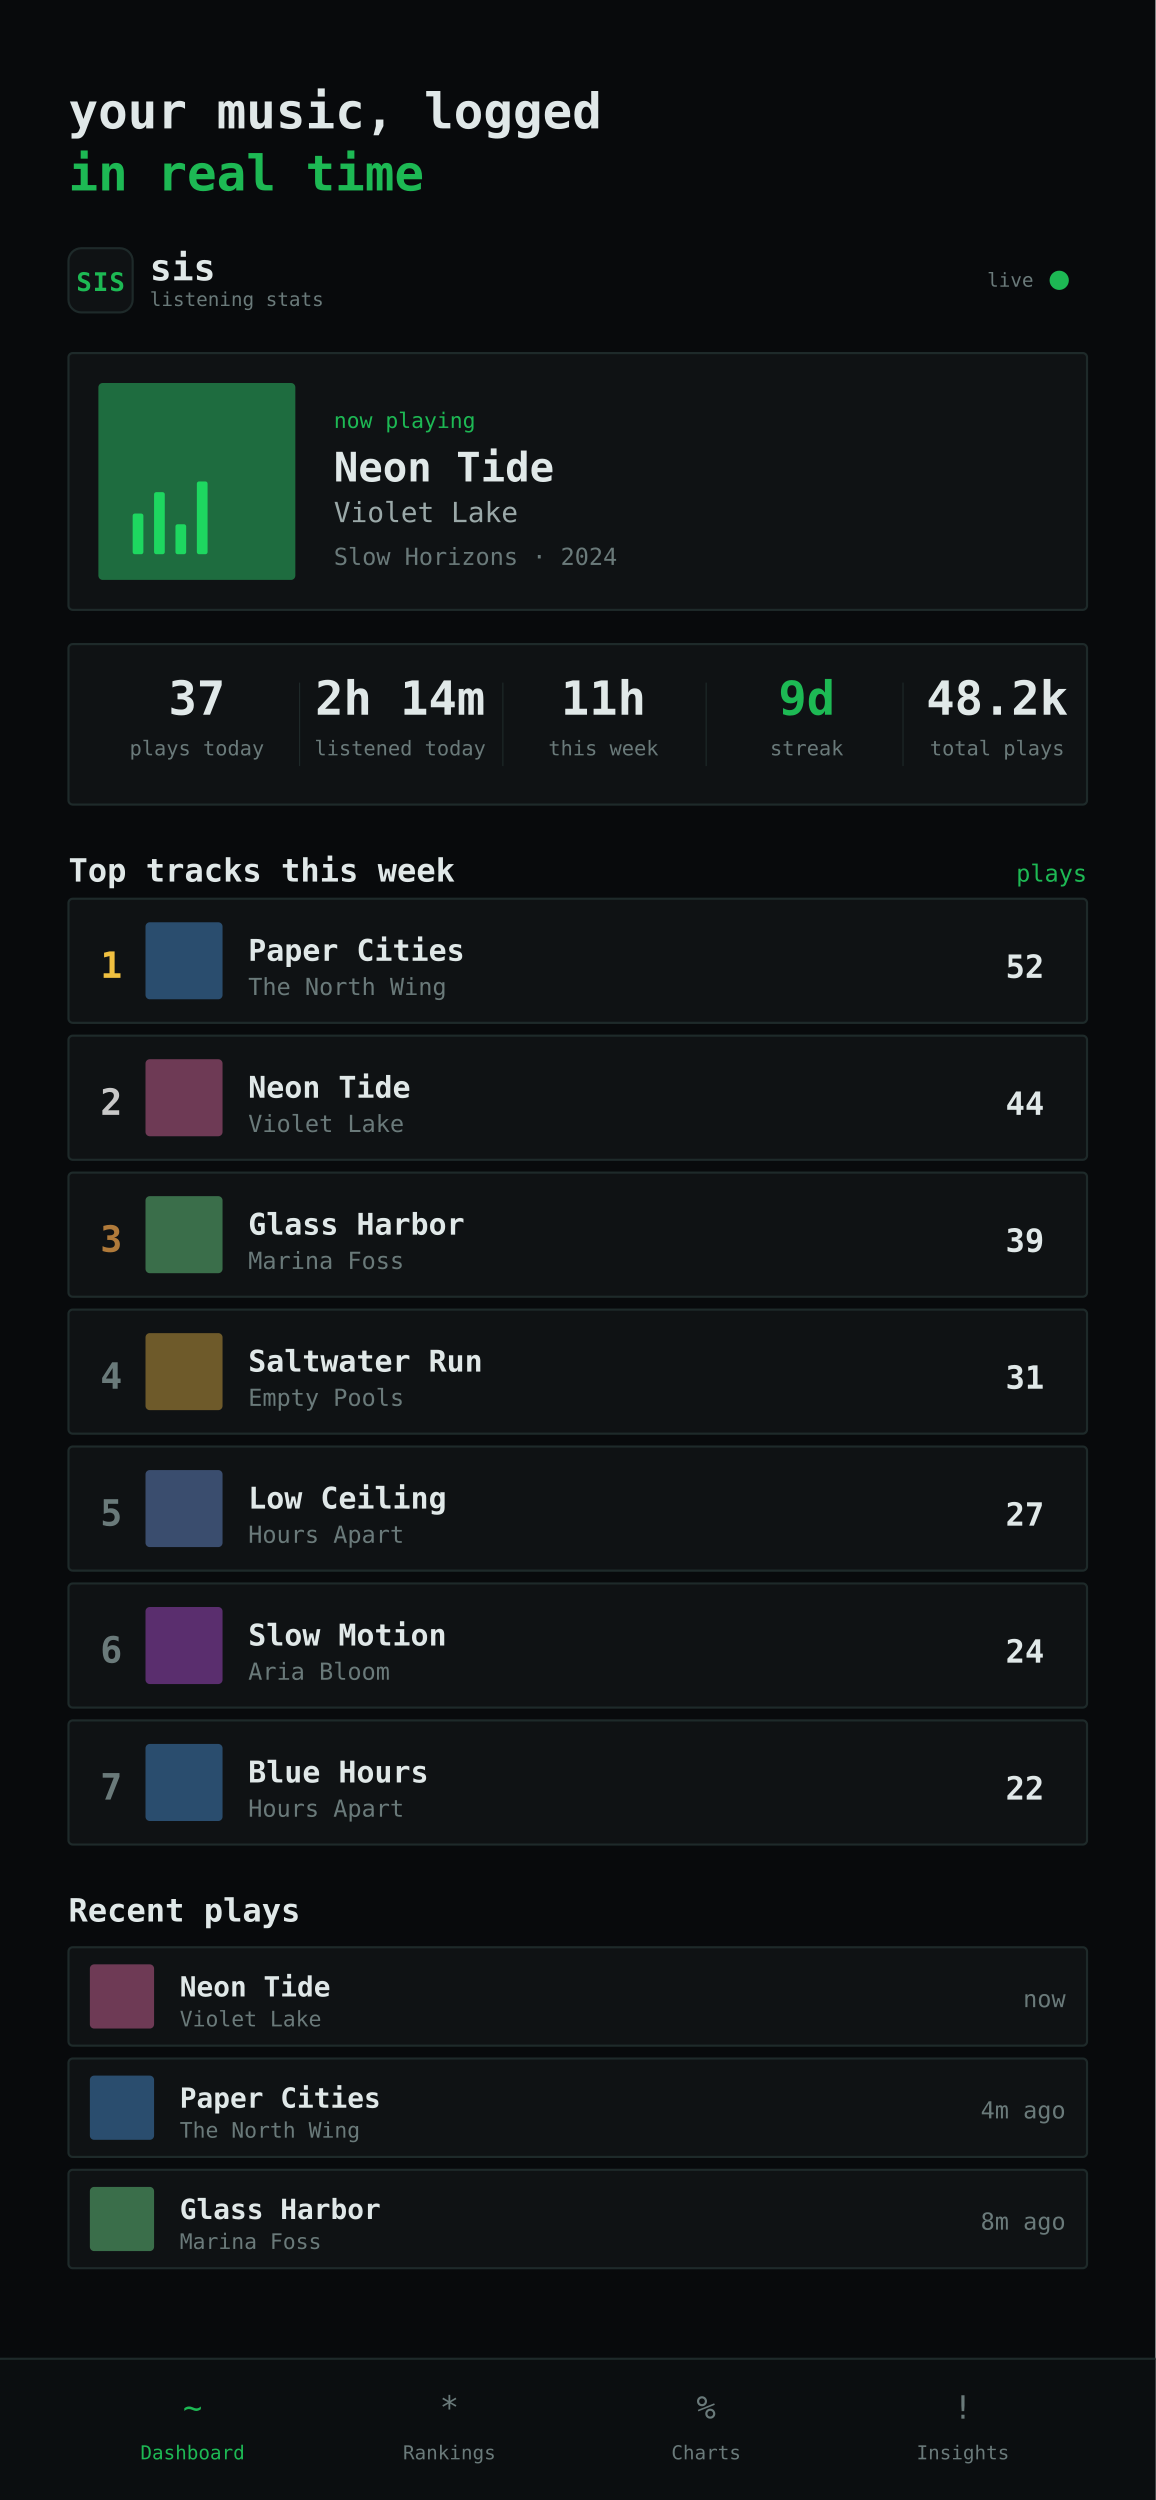
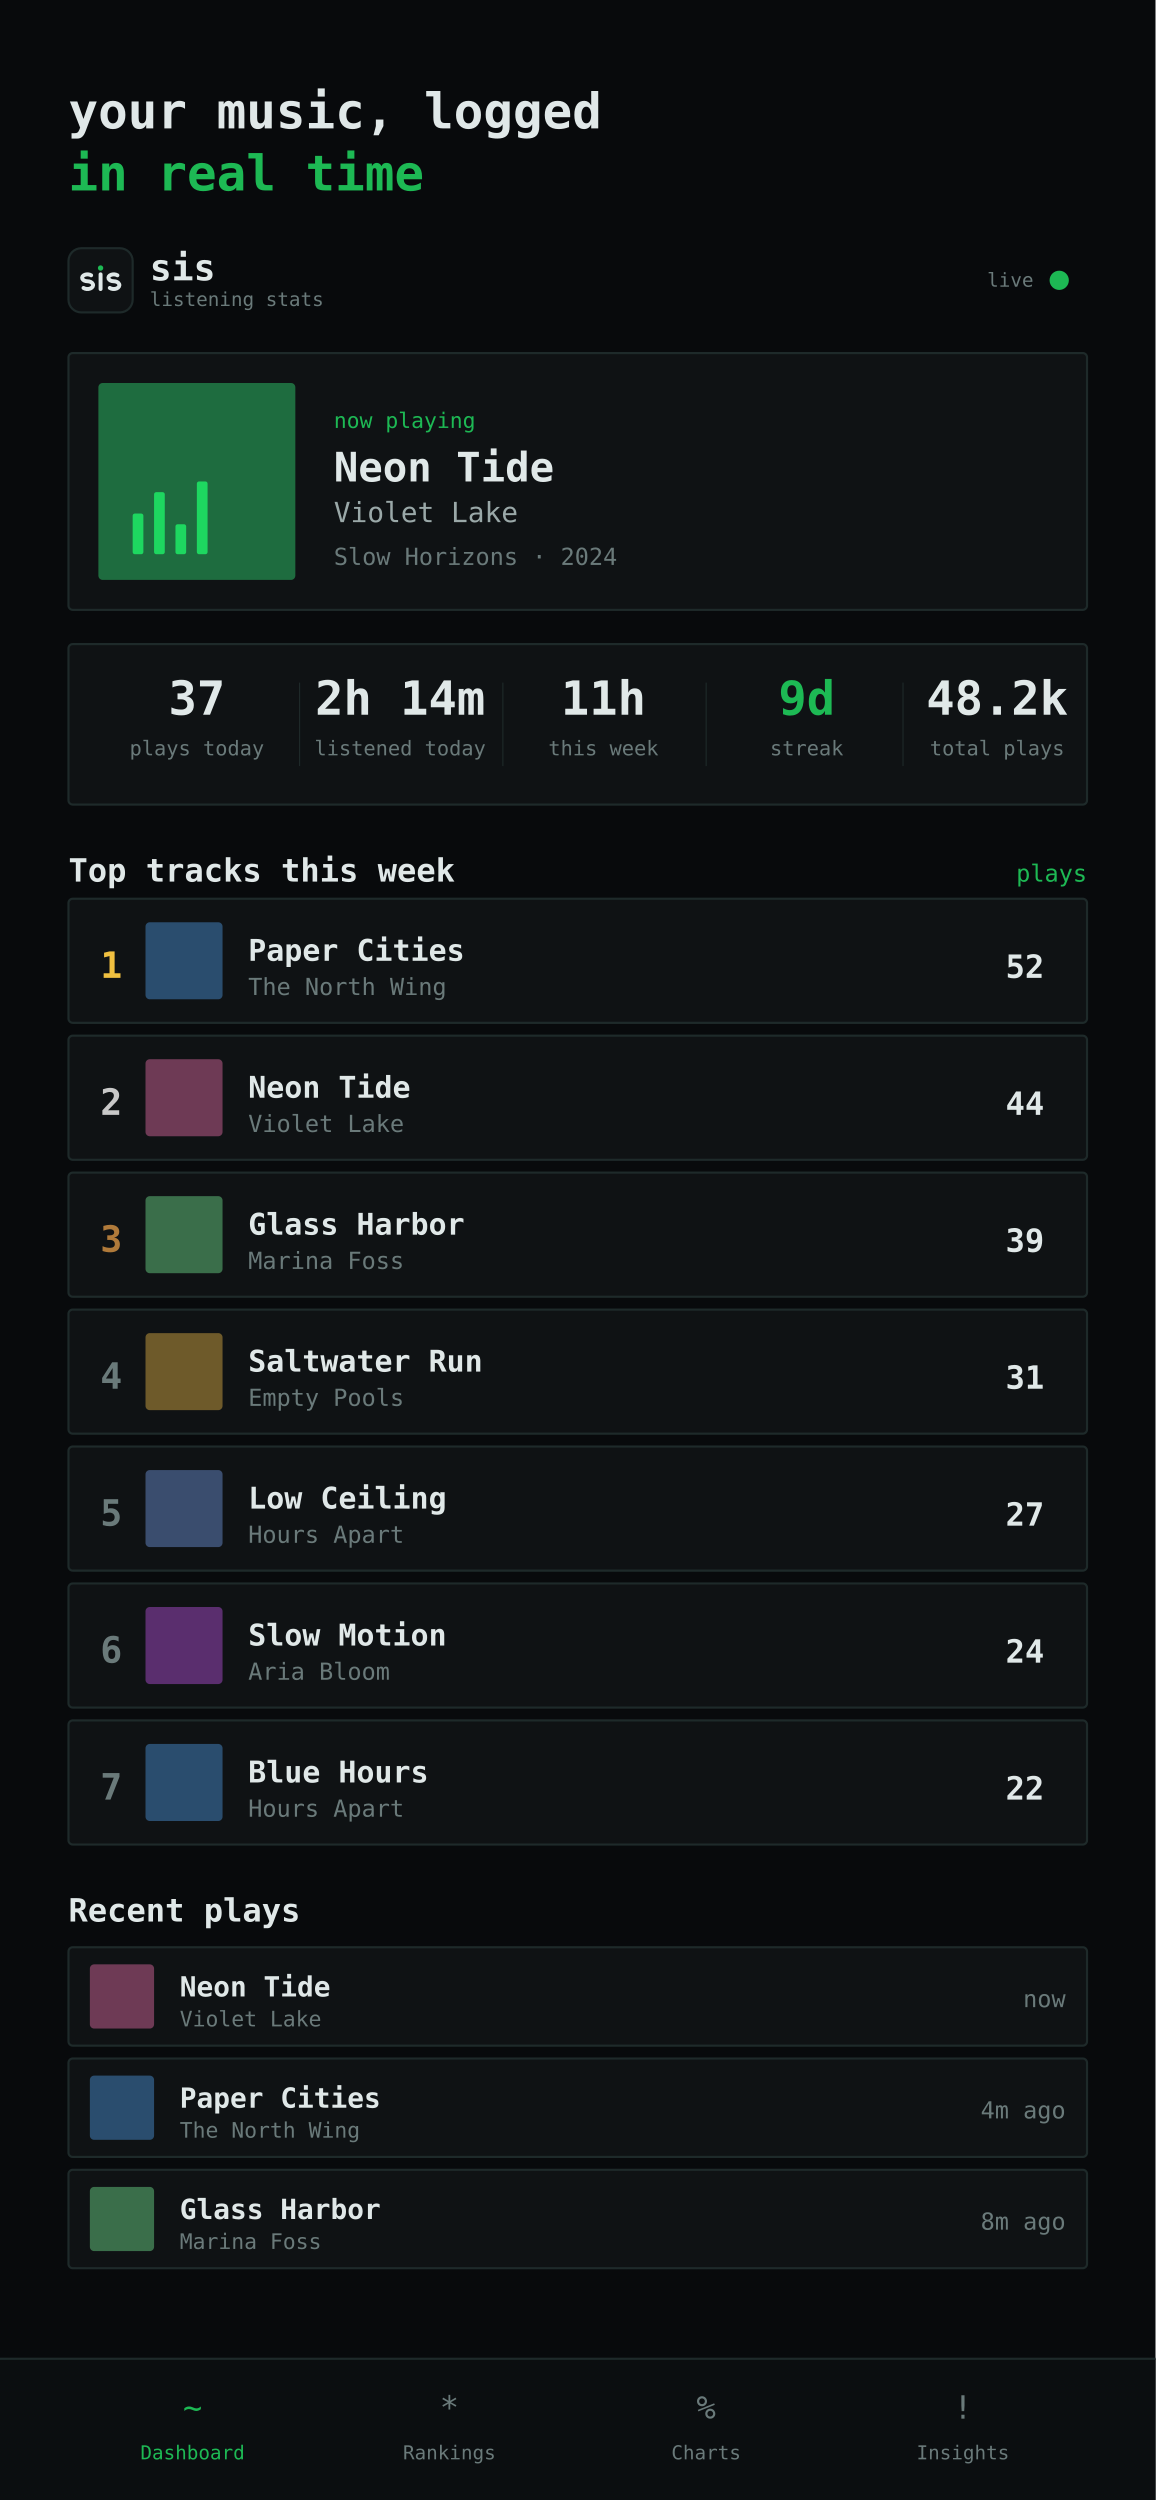
<svg xmlns="http://www.w3.org/2000/svg" width="1284" height="2778" viewBox="0 0 1080 2336.64" font-family="DejaVu Sans Mono, monospace">
  <rect width="1080" height="2336.64" fill="#080a0c" />
  <text x="64" y="120" font-size="46" font-weight="700" fill="#e0e8e8">your music, logged</text>
  <text x="64" y="178" font-size="46" font-weight="700" fill="#1db954">in real time</text>
  <g transform="translate(0,232)">
    <rect x="64" y="0" width="60" height="60" rx="12" fill="#0f1214" stroke="#1e2a2a" stroke-width="2" />
-     <text x="94" y="40" font-size="24" font-weight="700" letter-spacing="1" fill="#1db954" text-anchor="middle">SIS</text>
+     <g transform="translate(74.59 16) scale(0.2641) translate(0 -16.12)">
+       <path d="M40.06 51.43A18.8 12.22 0 1 0 27 72.44A20 13.78 0 1 1 13.11 96.13M73.5 100V48M133.06 51.43A18.8 12.22 0 1 0 120 72.44A20 13.78 0 1 1 106.11 96.13" fill="none" stroke="#e0e8e8" stroke-width="14" stroke-linecap="round" stroke-linejoin="round" />
+       <circle cx="73.5" cy="25.62" r="9.5" fill="#1db954" />
+     </g>
    <text x="140" y="30" font-size="34" font-weight="700" fill="#e0e8e8">sis</text>
    <text x="140" y="54" font-size="18" fill="#6a7a7a">listening stats</text>
    <circle cx="990" cy="30" r="9" fill="#1db954" />
    <text x="966" y="36" font-size="18" fill="#6a7a7a" text-anchor="end">live</text>
  </g>
  <g transform="translate(64,330)">
    <rect width="952" height="240" rx="4" fill="#0f1214" stroke="#1e2a2a" stroke-width="2" />
    <rect x="28" y="28" width="184" height="184" rx="4" fill="#1f5c3a" />
    <rect x="28" y="28" width="184" height="184" rx="4" fill="#1db954" opacity="0.18" />
    <g fill="#1ed760">
      <rect x="60" y="150" width="10" height="38" rx="2" />
      <rect x="80" y="130" width="10" height="58" rx="2" />
      <rect x="100" y="160" width="10" height="28" rx="2" />
      <rect x="120" y="120" width="10" height="68" rx="2" />
    </g>
    <text x="248" y="70" font-size="20" fill="#1db954">now playing</text>
    <text x="248" y="120" font-size="38" font-weight="700" fill="#e0e8e8">Neon Tide</text>
    <text x="248" y="158" font-size="26" fill="#9aa8a8">Violet Lake</text>
    <text x="248" y="198" font-size="22" fill="#6a7a7a">Slow Horizons · 2024</text>
  </g>
  <g transform="translate(64,602)">
    <rect width="952" height="150" rx="4" fill="#0f1214" stroke="#1e2a2a" stroke-width="2" />
    <g text-anchor="middle">
      <text x="120" y="66" font-size="44" font-weight="700" fill="#e0e8e8">37</text>
      <text x="120" y="104" font-size="19" fill="#6a7a7a">plays today</text>
      <text x="310" y="66" font-size="44" font-weight="700" fill="#e0e8e8">2h 14m</text>
      <text x="310" y="104" font-size="19" fill="#6a7a7a">listened today</text>
      <text x="500" y="66" font-size="44" font-weight="700" fill="#e0e8e8">11h</text>
      <text x="500" y="104" font-size="19" fill="#6a7a7a">this week</text>
      <text x="690" y="66" font-size="44" font-weight="700" fill="#1db954">9d</text>
      <text x="690" y="104" font-size="19" fill="#6a7a7a">streak</text>
      <text x="868" y="66" font-size="44" font-weight="700" fill="#e0e8e8">48.2k</text>
      <text x="868" y="104" font-size="19" fill="#6a7a7a">total plays</text>
    </g>
    <g stroke="#1e2a2a" stroke-width="1">
      <line x1="216" y1="36" x2="216" y2="114" />
      <line x1="406" y1="36" x2="406" y2="114" />
      <line x1="596" y1="36" x2="596" y2="114" />
      <line x1="780" y1="36" x2="780" y2="114" />
    </g>
  </g>
  <g transform="translate(64,790)">
    <text x="0" y="34" font-size="30" font-weight="700" fill="#e0e8e8">Top tracks this week</text>
    <text x="952" y="34" font-size="22" fill="#1db954" text-anchor="end">plays</text>
  </g>
  <g transform="translate(64,840)">
    <g>
      <rect x="0" y="0" width="952" height="116" rx="4" fill="#0f1214" stroke="#1e2a2a" stroke-width="2" />
      <text x="40" y="74" font-size="34" font-weight="700" fill="#f0c040" text-anchor="middle">1</text>
      <rect x="72" y="22" width="72" height="72" rx="4" fill="#2a4d6e" />
      <text x="168" y="58" font-size="28" font-weight="700" fill="#e0e8e8">Paper Cities</text>
      <text x="168" y="90" font-size="22" fill="#6a7a7a">The North Wing</text>
      <text x="912" y="74" font-size="30" font-weight="700" fill="#e0e8e8" text-anchor="end">52</text>
    </g>
    <g transform="translate(0,128)">
      <rect x="0" y="0" width="952" height="116" rx="4" fill="#0f1214" stroke="#1e2a2a" stroke-width="2" />
      <text x="40" y="74" font-size="34" font-weight="700" fill="#c8c8c8" text-anchor="middle">2</text>
      <rect x="72" y="22" width="72" height="72" rx="4" fill="#6e3a55" />
      <text x="168" y="58" font-size="28" font-weight="700" fill="#e0e8e8">Neon Tide</text>
      <text x="168" y="90" font-size="22" fill="#6a7a7a">Violet Lake</text>
      <text x="912" y="74" font-size="30" font-weight="700" fill="#e0e8e8" text-anchor="end">44</text>
    </g>
    <g transform="translate(0,256)">
      <rect x="0" y="0" width="952" height="116" rx="4" fill="#0f1214" stroke="#1e2a2a" stroke-width="2" />
      <text x="40" y="74" font-size="34" font-weight="700" fill="#b07a3a" text-anchor="middle">3</text>
      <rect x="72" y="22" width="72" height="72" rx="4" fill="#3a6e4a" />
      <text x="168" y="58" font-size="28" font-weight="700" fill="#e0e8e8">Glass Harbor</text>
      <text x="168" y="90" font-size="22" fill="#6a7a7a">Marina Foss</text>
      <text x="912" y="74" font-size="30" font-weight="700" fill="#e0e8e8" text-anchor="end">39</text>
    </g>
    <g transform="translate(0,384)">
      <rect x="0" y="0" width="952" height="116" rx="4" fill="#0f1214" stroke="#1e2a2a" stroke-width="2" />
      <text x="40" y="74" font-size="34" font-weight="700" fill="#6a7a7a" text-anchor="middle">4</text>
      <rect x="72" y="22" width="72" height="72" rx="4" fill="#6e5a2a" />
      <text x="168" y="58" font-size="28" font-weight="700" fill="#e0e8e8">Saltwater Run</text>
      <text x="168" y="90" font-size="22" fill="#6a7a7a">Empty Pools</text>
      <text x="912" y="74" font-size="30" font-weight="700" fill="#e0e8e8" text-anchor="end">31</text>
    </g>
    <g transform="translate(0,512)">
      <rect x="0" y="0" width="952" height="116" rx="4" fill="#0f1214" stroke="#1e2a2a" stroke-width="2" />
      <text x="40" y="74" font-size="34" font-weight="700" fill="#6a7a7a" text-anchor="middle">5</text>
      <rect x="72" y="22" width="72" height="72" rx="4" fill="#3a4d6e" />
      <text x="168" y="58" font-size="28" font-weight="700" fill="#e0e8e8">Low Ceiling</text>
      <text x="168" y="90" font-size="22" fill="#6a7a7a">Hours Apart</text>
      <text x="912" y="74" font-size="30" font-weight="700" fill="#e0e8e8" text-anchor="end">27</text>
    </g>
    <g transform="translate(0,640)">
      <rect x="0" y="0" width="952" height="116" rx="4" fill="#0f1214" stroke="#1e2a2a" stroke-width="2" />
      <text x="40" y="74" font-size="34" font-weight="700" fill="#6a7a7a" text-anchor="middle">6</text>
      <rect x="72" y="22" width="72" height="72" rx="4" fill="#5a2e6e" />
      <text x="168" y="58" font-size="28" font-weight="700" fill="#e0e8e8">Slow Motion</text>
      <text x="168" y="90" font-size="22" fill="#6a7a7a">Aria Bloom</text>
      <text x="912" y="74" font-size="30" font-weight="700" fill="#e0e8e8" text-anchor="end">24</text>
    </g>
    <g transform="translate(0,768)">
      <rect x="0" y="0" width="952" height="116" rx="4" fill="#0f1214" stroke="#1e2a2a" stroke-width="2" />
      <text x="40" y="74" font-size="34" font-weight="700" fill="#6a7a7a" text-anchor="middle">7</text>
      <rect x="72" y="22" width="72" height="72" rx="4" fill="#2a4d6e" />
      <text x="168" y="58" font-size="28" font-weight="700" fill="#e0e8e8">Blue Hours</text>
      <text x="168" y="90" font-size="22" fill="#6a7a7a">Hours Apart</text>
      <text x="912" y="74" font-size="30" font-weight="700" fill="#e0e8e8" text-anchor="end">22</text>
    </g>
  </g>
  <g transform="translate(64,1768)">
    <text x="0" y="28" font-size="30" font-weight="700" fill="#e0e8e8">Recent plays</text>
    <g transform="translate(0,52)">
      <rect x="0" y="0" width="952" height="92" rx="4" fill="#0f1214" stroke="#1e2a2a" stroke-width="2" />
      <rect x="20" y="16" width="60" height="60" rx="4" fill="#6e3a55" />
      <text x="104" y="46" font-size="26" font-weight="700" fill="#e0e8e8">Neon Tide</text>
      <text x="104" y="74" font-size="20" fill="#6a7a7a">Violet Lake</text>
      <text x="932" y="56" font-size="22" fill="#6a7a7a" text-anchor="end">now</text>
    </g>
    <g transform="translate(0,156)">
      <rect x="0" y="0" width="952" height="92" rx="4" fill="#0f1214" stroke="#1e2a2a" stroke-width="2" />
      <rect x="20" y="16" width="60" height="60" rx="4" fill="#2a4d6e" />
      <text x="104" y="46" font-size="26" font-weight="700" fill="#e0e8e8">Paper Cities</text>
      <text x="104" y="74" font-size="20" fill="#6a7a7a">The North Wing</text>
      <text x="932" y="56" font-size="22" fill="#6a7a7a" text-anchor="end">4m ago</text>
    </g>
    <g transform="translate(0,260)">
      <rect x="0" y="0" width="952" height="92" rx="4" fill="#0f1214" stroke="#1e2a2a" stroke-width="2" />
      <rect x="20" y="16" width="60" height="60" rx="4" fill="#3a6e4a" />
      <text x="104" y="46" font-size="26" font-weight="700" fill="#e0e8e8">Glass Harbor</text>
      <text x="104" y="74" font-size="20" fill="#6a7a7a">Marina Foss</text>
      <text x="932" y="56" font-size="22" fill="#6a7a7a" text-anchor="end">8m ago</text>
    </g>
  </g>
  <g transform="translate(0,2204.64)">
    <rect x="0" y="0" width="1080" height="132" fill="#0b0e10" />
    <line x1="0" y1="0" x2="1080" y2="0" stroke="#1e2a2a" stroke-width="2" />
    <g text-anchor="middle">
      <text x="180" y="56" font-size="30" fill="#1db954">~</text>
      <text x="180" y="94" font-size="18" fill="#1db954">Dashboard</text>
      <text x="420" y="56" font-size="30" fill="#6a7a7a">*</text>
      <text x="420" y="94" font-size="18" fill="#6a7a7a">Rankings</text>
      <text x="660" y="56" font-size="30" fill="#6a7a7a">%</text>
      <text x="660" y="94" font-size="18" fill="#6a7a7a">Charts</text>
      <text x="900" y="56" font-size="30" fill="#6a7a7a">!</text>
      <text x="900" y="94" font-size="18" fill="#6a7a7a">Insights</text>
    </g>
  </g>
</svg>
